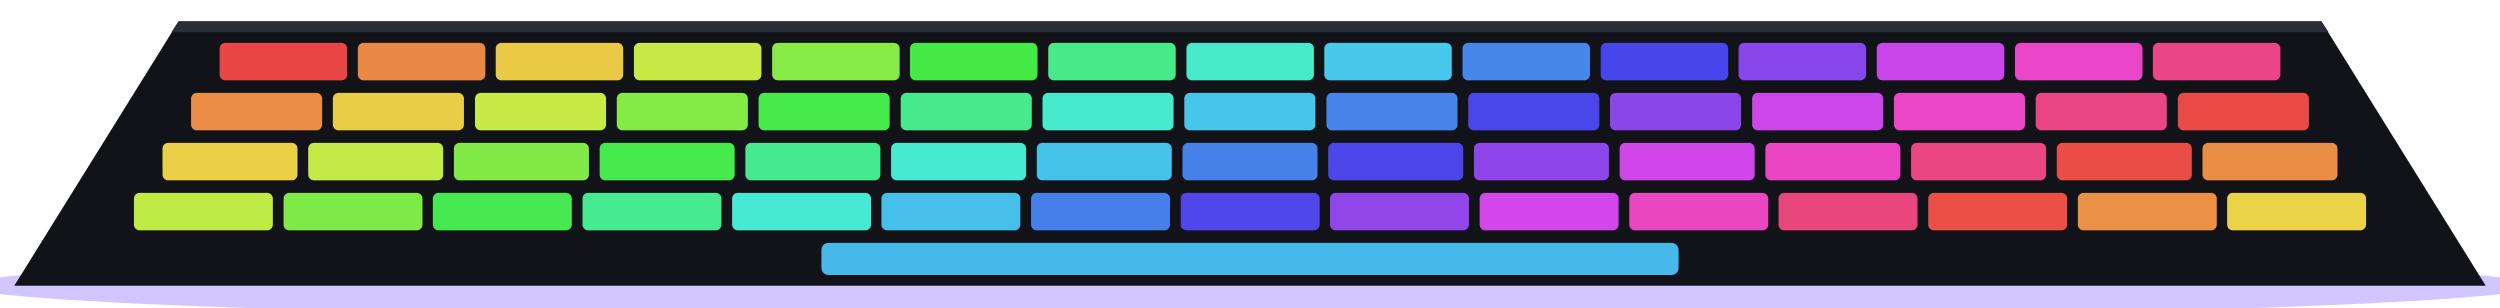
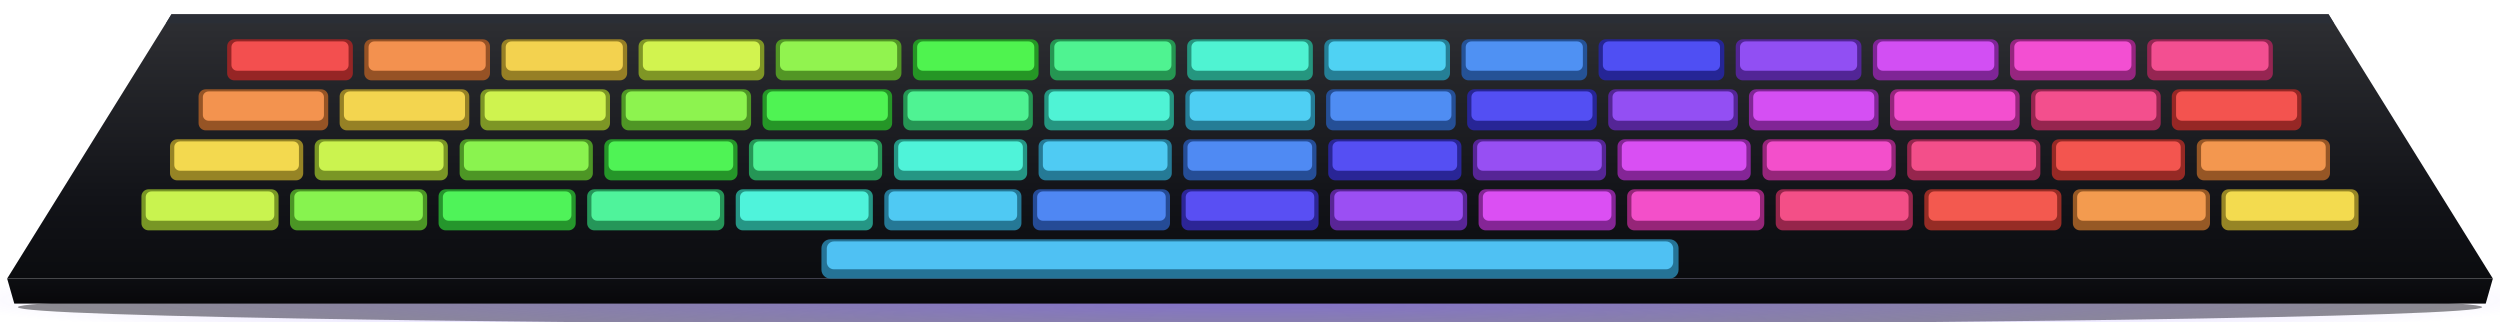
- <svg xmlns="http://www.w3.org/2000/svg" width="1400" height="172" viewBox="0 0 700 86">
-   <ellipse cx="350" cy="80" rx="360" ry="10" fill="#7c5cff" opacity="0.35" />
-   <path d="M50 6 L650 6 L696 80 L4 80 Z" fill="#121318" />
-   <path d="M50 6 L650 6 L652 9 L48 9 Z" fill="#2a2d36" />
-   <rect x="61.5" y="12" width="35.7" height="10.5" rx="1.6" fill="#ea4646" />
-   <rect x="100.2" y="12" width="35.7" height="10.5" rx="1.6" fill="#ea8846" />
-   <rect x="138.8" y="12" width="35.7" height="10.5" rx="1.6" fill="#eac946" />
-   <rect x="177.5" y="12" width="35.7" height="10.5" rx="1.6" fill="#c9ea46" />
-   <rect x="216.2" y="12" width="35.7" height="10.5" rx="1.6" fill="#88ea46" />
-   <rect x="254.8" y="12" width="35.7" height="10.5" rx="1.6" fill="#46ea46" />
-   <rect x="293.5" y="12" width="35.7" height="10.5" rx="1.6" fill="#46ea88" />
-   <rect x="332.2" y="12" width="35.7" height="10.5" rx="1.6" fill="#46eac9" />
-   <rect x="370.8" y="12" width="35.7" height="10.5" rx="1.6" fill="#46c9ea" />
-   <rect x="409.5" y="12" width="35.7" height="10.5" rx="1.6" fill="#4688ea" />
-   <rect x="448.2" y="12" width="35.7" height="10.5" rx="1.6" fill="#4646ea" />
-   <rect x="486.8" y="12" width="35.7" height="10.5" rx="1.6" fill="#8846ea" />
-   <rect x="525.5" y="12" width="35.7" height="10.5" rx="1.6" fill="#c946ea" />
-   <rect x="564.2" y="12" width="35.7" height="10.5" rx="1.6" fill="#ea46c9" />
-   <rect x="602.8" y="12" width="35.7" height="10.5" rx="1.6" fill="#ea4688" />
-   <rect x="53.5" y="26" width="36.7" height="10.5" rx="1.6" fill="#ea8b46" />
-   <rect x="93.2" y="26" width="36.7" height="10.5" rx="1.6" fill="#eacd46" />
-   <rect x="133.0" y="26" width="36.7" height="10.5" rx="1.6" fill="#c6ea46" />
-   <rect x="172.7" y="26" width="36.7" height="10.5" rx="1.6" fill="#84ea46" />
-   <rect x="212.4" y="26" width="36.7" height="10.5" rx="1.6" fill="#46ea49" />
-   <rect x="252.2" y="26" width="36.7" height="10.5" rx="1.6" fill="#46ea8b" />
-   <rect x="291.9" y="26" width="36.7" height="10.5" rx="1.6" fill="#46eacd" />
-   <rect x="331.6" y="26" width="36.7" height="10.5" rx="1.6" fill="#46c6ea" />
-   <rect x="371.4" y="26" width="36.7" height="10.5" rx="1.6" fill="#4684ea" />
-   <rect x="411.1" y="26" width="36.7" height="10.5" rx="1.6" fill="#4946ea" />
-   <rect x="450.8" y="26" width="36.7" height="10.5" rx="1.6" fill="#8b46ea" />
-   <rect x="490.6" y="26" width="36.7" height="10.5" rx="1.6" fill="#cd46ea" />
-   <rect x="530.3" y="26" width="36.7" height="10.5" rx="1.6" fill="#ea46c6" />
-   <rect x="570.0" y="26" width="36.7" height="10.5" rx="1.6" fill="#ea4684" />
-   <rect x="609.8" y="26" width="36.7" height="10.5" rx="1.6" fill="#ea4946" />
-   <rect x="45.5" y="40" width="37.8" height="10.5" rx="1.6" fill="#ead046" />
-   <rect x="86.3" y="40" width="37.8" height="10.5" rx="1.6" fill="#c3ea46" />
-   <rect x="127.1" y="40" width="37.8" height="10.5" rx="1.6" fill="#81ea46" />
-   <rect x="167.9" y="40" width="37.8" height="10.5" rx="1.6" fill="#46ea4c" />
-   <rect x="208.7" y="40" width="37.8" height="10.5" rx="1.6" fill="#46ea8e" />
-   <rect x="249.5" y="40" width="37.8" height="10.5" rx="1.6" fill="#46ead0" />
-   <rect x="290.3" y="40" width="37.8" height="10.5" rx="1.6" fill="#46c3ea" />
-   <rect x="331.1" y="40" width="37.8" height="10.5" rx="1.6" fill="#4681ea" />
-   <rect x="371.9" y="40" width="37.8" height="10.5" rx="1.6" fill="#4c46ea" />
-   <rect x="412.7" y="40" width="37.8" height="10.5" rx="1.6" fill="#8e46ea" />
-   <rect x="453.5" y="40" width="37.8" height="10.5" rx="1.6" fill="#d046ea" />
-   <rect x="494.3" y="40" width="37.8" height="10.5" rx="1.6" fill="#ea46c3" />
-   <rect x="535.1" y="40" width="37.8" height="10.5" rx="1.6" fill="#ea4681" />
-   <rect x="575.9" y="40" width="37.8" height="10.5" rx="1.6" fill="#ea4c46" />
-   <rect x="616.7" y="40" width="37.8" height="10.5" rx="1.6" fill="#ea8e46" />
-   <rect x="37.5" y="54" width="38.9" height="10.5" rx="1.6" fill="#bfea46" />
-   <rect x="79.4" y="54" width="38.9" height="10.5" rx="1.6" fill="#7eea46" />
-   <rect x="121.2" y="54" width="38.9" height="10.5" rx="1.6" fill="#46ea50" />
-   <rect x="163.1" y="54" width="38.9" height="10.5" rx="1.6" fill="#46ea91" />
-   <rect x="205.0" y="54" width="38.9" height="10.5" rx="1.6" fill="#46ead3" />
-   <rect x="246.8" y="54" width="38.9" height="10.5" rx="1.6" fill="#46bfea" />
-   <rect x="288.7" y="54" width="38.9" height="10.5" rx="1.6" fill="#467eea" />
-   <rect x="330.6" y="54" width="38.9" height="10.5" rx="1.6" fill="#5046ea" />
-   <rect x="372.4" y="54" width="38.9" height="10.5" rx="1.6" fill="#9146ea" />
-   <rect x="414.3" y="54" width="38.9" height="10.5" rx="1.6" fill="#d346ea" />
-   <rect x="456.2" y="54" width="38.9" height="10.5" rx="1.6" fill="#ea46bf" />
-   <rect x="498.0" y="54" width="38.9" height="10.5" rx="1.6" fill="#ea467e" />
-   <rect x="539.9" y="54" width="38.9" height="10.5" rx="1.6" fill="#ea5046" />
-   <rect x="581.8" y="54" width="38.9" height="10.5" rx="1.6" fill="#ea9146" />
-   <rect x="623.6" y="54" width="38.9" height="10.5" rx="1.6" fill="#ead346" />
-   <rect x="230" y="68" width="240" height="9" rx="2" fill="#46b9ea" />
+ <svg xmlns="http://www.w3.org/2000/svg" width="1400" height="180" viewBox="0 0 700 90">
+   <defs>
+     <linearGradient id="body" x1="0" y1="0" x2="0" y2="1">
+       <stop offset="0" stop-color="#2e2f33" />
+       <stop offset="0.7" stop-color="#121318" />
+       <stop offset="1" stop-color="#0b0c0f" />
+     </linearGradient>
+     <linearGradient id="lip" x1="0" y1="0" x2="0" y2="1">
+       <stop offset="0" stop-color="#0d0e12" />
+       <stop offset="1" stop-color="#08080a" />
+     </linearGradient>
+     <radialGradient id="glow" cx="0.5" cy="0.5" r="0.5">
+       <stop offset="0" stop-color="#7c5cff" stop-opacity="0.55" />
+       <stop offset="1" stop-color="#7c5cff" stop-opacity="0" />
+     </radialGradient>
+   </defs>
+   <ellipse cx="350" cy="86" rx="345" ry="5" fill="#000" opacity="0.45" />
+   <ellipse cx="350" cy="84" rx="372" ry="14" fill="url(#glow)" />
+   <path d="M48 4 L652 4 L698 78 L2 78 Z" fill="url(#body)" />
+   <path d="M2 78 L698 78 L696 85 L4 85 Z" fill="url(#lip)" />
+   <path d="M48 4 L652 4 L653.5 6.5 L46.5 6.5 Z" fill="#2a2d36" opacity="0.9" />
+   <rect x="63.6" y="11" width="35.2" height="11.5" rx="2" fill="#962525" />
+   <rect x="64.8" y="11.6" width="32.8" height="8.2" rx="1.6" fill="#f34f4f" />
+   <rect x="102.0" y="11" width="35.2" height="11.5" rx="2" fill="#965225" />
+   <rect x="103.2" y="11.6" width="32.8" height="8.2" rx="1.6" fill="#f3914f" />
+   <rect x="140.4" y="11" width="35.2" height="11.5" rx="2" fill="#967f25" />
+   <rect x="141.6" y="11.6" width="32.8" height="8.2" rx="1.6" fill="#f3d24f" />
+   <rect x="178.8" y="11" width="35.2" height="11.5" rx="2" fill="#7f9625" />
+   <rect x="180.0" y="11.6" width="32.8" height="8.2" rx="1.6" fill="#d2f34f" />
+   <rect x="217.2" y="11" width="35.2" height="11.5" rx="2" fill="#529625" />
+   <rect x="218.4" y="11.6" width="32.8" height="8.2" rx="1.6" fill="#91f34f" />
+   <rect x="255.6" y="11" width="35.2" height="11.5" rx="2" fill="#259625" />
+   <rect x="256.8" y="11.6" width="32.8" height="8.2" rx="1.6" fill="#4ff34f" />
+   <rect x="294.0" y="11" width="35.2" height="11.5" rx="2" fill="#259652" />
+   <rect x="295.2" y="11.6" width="32.8" height="8.2" rx="1.6" fill="#4ff391" />
+   <rect x="332.4" y="11" width="35.2" height="11.5" rx="2" fill="#25967f" />
+   <rect x="333.6" y="11.6" width="32.8" height="8.2" rx="1.6" fill="#4ff3d2" />
+   <rect x="370.8" y="11" width="35.2" height="11.5" rx="2" fill="#257f96" />
+   <rect x="372.0" y="11.6" width="32.8" height="8.2" rx="1.6" fill="#4fd2f3" />
+   <rect x="409.2" y="11" width="35.2" height="11.5" rx="2" fill="#255296" />
+   <rect x="410.4" y="11.6" width="32.8" height="8.2" rx="1.6" fill="#4f91f3" />
+   <rect x="447.6" y="11" width="35.2" height="11.5" rx="2" fill="#252596" />
+   <rect x="448.8" y="11.6" width="32.8" height="8.2" rx="1.6" fill="#4f4ff3" />
+   <rect x="486.0" y="11" width="35.2" height="11.5" rx="2" fill="#522596" />
+   <rect x="487.2" y="11.6" width="32.8" height="8.2" rx="1.6" fill="#914ff3" />
+   <rect x="524.4" y="11" width="35.2" height="11.5" rx="2" fill="#7f2596" />
+   <rect x="525.6" y="11.6" width="32.8" height="8.2" rx="1.6" fill="#d24ff3" />
+   <rect x="562.8" y="11" width="35.2" height="11.5" rx="2" fill="#96257f" />
+   <rect x="564.0" y="11.6" width="32.8" height="8.2" rx="1.6" fill="#f34fd2" />
+   <rect x="601.2" y="11" width="35.2" height="11.5" rx="2" fill="#962552" />
+   <rect x="602.4" y="11.6" width="32.8" height="8.2" rx="1.6" fill="#f34f91" />
+   <rect x="55.6" y="25" width="36.3" height="11.5" rx="2" fill="#965425" />
+   <rect x="56.8" y="25.6" width="33.9" height="8.2" rx="1.6" fill="#f3934f" />
+   <rect x="95.1" y="25" width="36.3" height="11.5" rx="2" fill="#968125" />
+   <rect x="96.3" y="25.6" width="33.9" height="8.2" rx="1.6" fill="#f3d54f" />
+   <rect x="134.5" y="25" width="36.3" height="11.5" rx="2" fill="#7d9625" />
+   <rect x="135.7" y="25.6" width="33.9" height="8.2" rx="1.6" fill="#cff34f" />
+   <rect x="174.0" y="25" width="36.3" height="11.5" rx="2" fill="#4f9625" />
+   <rect x="175.2" y="25.6" width="33.9" height="8.2" rx="1.6" fill="#8df34f" />
+   <rect x="213.5" y="25" width="36.3" height="11.5" rx="2" fill="#259627" />
+   <rect x="214.7" y="25.6" width="33.9" height="8.2" rx="1.6" fill="#4ff353" />
+   <rect x="252.9" y="25" width="36.3" height="11.5" rx="2" fill="#259654" />
+   <rect x="254.1" y="25.6" width="33.9" height="8.2" rx="1.6" fill="#4ff393" />
+   <rect x="292.4" y="25" width="36.3" height="11.5" rx="2" fill="#259681" />
+   <rect x="293.6" y="25.6" width="33.9" height="8.2" rx="1.6" fill="#4ff3d5" />
+   <rect x="331.9" y="25" width="36.3" height="11.5" rx="2" fill="#257d96" />
+   <rect x="333.1" y="25.6" width="33.9" height="8.2" rx="1.6" fill="#4fcff3" />
+   <rect x="371.3" y="25" width="36.3" height="11.5" rx="2" fill="#254f96" />
+   <rect x="372.5" y="25.6" width="33.9" height="8.2" rx="1.6" fill="#4f8df3" />
+   <rect x="410.8" y="25" width="36.3" height="11.5" rx="2" fill="#272596" />
+   <rect x="412.0" y="25.6" width="33.9" height="8.2" rx="1.6" fill="#534ff3" />
+   <rect x="450.3" y="25" width="36.3" height="11.5" rx="2" fill="#542596" />
+   <rect x="451.5" y="25.6" width="33.9" height="8.2" rx="1.6" fill="#934ff3" />
+   <rect x="489.7" y="25" width="36.3" height="11.5" rx="2" fill="#812596" />
+   <rect x="490.9" y="25.6" width="33.9" height="8.2" rx="1.6" fill="#d54ff3" />
+   <rect x="529.2" y="25" width="36.3" height="11.5" rx="2" fill="#96257d" />
+   <rect x="530.4" y="25.6" width="33.9" height="8.2" rx="1.6" fill="#f34fcf" />
+   <rect x="568.7" y="25" width="36.3" height="11.5" rx="2" fill="#96254f" />
+   <rect x="569.9" y="25.6" width="33.9" height="8.2" rx="1.6" fill="#f34f8d" />
+   <rect x="608.1" y="25" width="36.3" height="11.5" rx="2" fill="#962725" />
+   <rect x="609.3" y="25.6" width="33.9" height="8.2" rx="1.6" fill="#f3534f" />
+   <rect x="47.6" y="39" width="37.3" height="11.5" rx="2" fill="#968425" />
+   <rect x="48.8" y="39.6" width="34.9" height="8.2" rx="1.6" fill="#f3d94f" />
+   <rect x="88.1" y="39" width="37.3" height="11.5" rx="2" fill="#7a9625" />
+   <rect x="89.3" y="39.6" width="34.9" height="8.2" rx="1.6" fill="#cbf34f" />
+   <rect x="128.7" y="39" width="37.3" height="11.5" rx="2" fill="#4d9625" />
+   <rect x="129.9" y="39.6" width="34.9" height="8.2" rx="1.6" fill="#8af34f" />
+   <rect x="169.2" y="39" width="37.3" height="11.5" rx="2" fill="#259629" />
+   <rect x="170.4" y="39.6" width="34.9" height="8.2" rx="1.6" fill="#4ff355" />
+   <rect x="209.7" y="39" width="37.3" height="11.5" rx="2" fill="#259656" />
+   <rect x="210.9" y="39.6" width="34.9" height="8.2" rx="1.6" fill="#4ff397" />
+   <rect x="250.3" y="39" width="37.3" height="11.5" rx="2" fill="#259684" />
+   <rect x="251.5" y="39.6" width="34.9" height="8.2" rx="1.6" fill="#4ff3d9" />
+   <rect x="290.8" y="39" width="37.3" height="11.5" rx="2" fill="#257a96" />
+   <rect x="292.0" y="39.6" width="34.9" height="8.2" rx="1.6" fill="#4fcbf3" />
+   <rect x="331.3" y="39" width="37.3" height="11.5" rx="2" fill="#254d96" />
+   <rect x="332.5" y="39.6" width="34.9" height="8.2" rx="1.6" fill="#4f8af3" />
+   <rect x="371.9" y="39" width="37.3" height="11.5" rx="2" fill="#292596" />
+   <rect x="373.1" y="39.6" width="34.9" height="8.2" rx="1.6" fill="#554ff3" />
+   <rect x="412.4" y="39" width="37.3" height="11.5" rx="2" fill="#562596" />
+   <rect x="413.6" y="39.6" width="34.9" height="8.2" rx="1.6" fill="#974ff3" />
+   <rect x="452.9" y="39" width="37.3" height="11.5" rx="2" fill="#842596" />
+   <rect x="454.1" y="39.6" width="34.9" height="8.2" rx="1.6" fill="#d94ff3" />
+   <rect x="493.5" y="39" width="37.3" height="11.5" rx="2" fill="#96257a" />
+   <rect x="494.7" y="39.6" width="34.9" height="8.2" rx="1.6" fill="#f34fcb" />
+   <rect x="534.0" y="39" width="37.3" height="11.5" rx="2" fill="#96254d" />
+   <rect x="535.2" y="39.6" width="34.9" height="8.2" rx="1.6" fill="#f34f8a" />
+   <rect x="574.5" y="39" width="37.3" height="11.5" rx="2" fill="#962925" />
+   <rect x="575.7" y="39.6" width="34.9" height="8.2" rx="1.6" fill="#f3554f" />
+   <rect x="615.1" y="39" width="37.3" height="11.5" rx="2" fill="#965625" />
+   <rect x="616.3" y="39.6" width="34.9" height="8.2" rx="1.6" fill="#f3974f" />
+   <rect x="39.6" y="53" width="38.4" height="11.5" rx="2" fill="#789625" />
+   <rect x="40.8" y="53.6" width="36.0" height="8.2" rx="1.6" fill="#c9f34f" />
+   <rect x="81.2" y="53" width="38.4" height="11.5" rx="2" fill="#4b9625" />
+   <rect x="82.4" y="53.6" width="36.0" height="8.2" rx="1.6" fill="#87f34f" />
+   <rect x="122.8" y="53" width="38.4" height="11.5" rx="2" fill="#25962c" />
+   <rect x="124.0" y="53.6" width="36.0" height="8.2" rx="1.6" fill="#4ff359" />
+   <rect x="164.4" y="53" width="38.4" height="11.5" rx="2" fill="#259659" />
+   <rect x="165.6" y="53.6" width="36.0" height="8.2" rx="1.6" fill="#4ff39b" />
+   <rect x="206.0" y="53" width="38.4" height="11.5" rx="2" fill="#259685" />
+   <rect x="207.2" y="53.6" width="36.0" height="8.2" rx="1.6" fill="#4ff3db" />
+   <rect x="247.6" y="53" width="38.4" height="11.5" rx="2" fill="#257896" />
+   <rect x="248.8" y="53.6" width="36.0" height="8.2" rx="1.6" fill="#4fc9f3" />
+   <rect x="289.2" y="53" width="38.4" height="11.5" rx="2" fill="#254b96" />
+   <rect x="290.4" y="53.6" width="36.0" height="8.2" rx="1.6" fill="#4f87f3" />
+   <rect x="330.8" y="53" width="38.4" height="11.5" rx="2" fill="#2c2596" />
+   <rect x="332.0" y="53.6" width="36.0" height="8.2" rx="1.6" fill="#594ff3" />
+   <rect x="372.4" y="53" width="38.4" height="11.5" rx="2" fill="#592596" />
+   <rect x="373.6" y="53.6" width="36.0" height="8.2" rx="1.6" fill="#9b4ff3" />
+   <rect x="414.0" y="53" width="38.4" height="11.5" rx="2" fill="#852596" />
+   <rect x="415.2" y="53.6" width="36.0" height="8.2" rx="1.6" fill="#db4ff3" />
+   <rect x="455.6" y="53" width="38.4" height="11.5" rx="2" fill="#962578" />
+   <rect x="456.8" y="53.6" width="36.0" height="8.2" rx="1.6" fill="#f34fc9" />
+   <rect x="497.2" y="53" width="38.4" height="11.5" rx="2" fill="#96254b" />
+   <rect x="498.4" y="53.6" width="36.0" height="8.2" rx="1.6" fill="#f34f87" />
+   <rect x="538.8" y="53" width="38.4" height="11.5" rx="2" fill="#962c25" />
+   <rect x="540.0" y="53.6" width="36.0" height="8.2" rx="1.6" fill="#f3594f" />
+   <rect x="580.4" y="53" width="38.4" height="11.5" rx="2" fill="#965925" />
+   <rect x="581.6" y="53.6" width="36.0" height="8.2" rx="1.6" fill="#f39b4f" />
+   <rect x="622.0" y="53" width="38.4" height="11.5" rx="2" fill="#968525" />
+   <rect x="623.2" y="53.6" width="36.0" height="8.2" rx="1.6" fill="#f3db4f" />
+   <rect x="230" y="67" width="240" height="11" rx="2.5" fill="#257396" />
+   <rect x="231.5" y="67.6" width="237" height="7.8" rx="2" fill="#4fc1f3" />
</svg>
